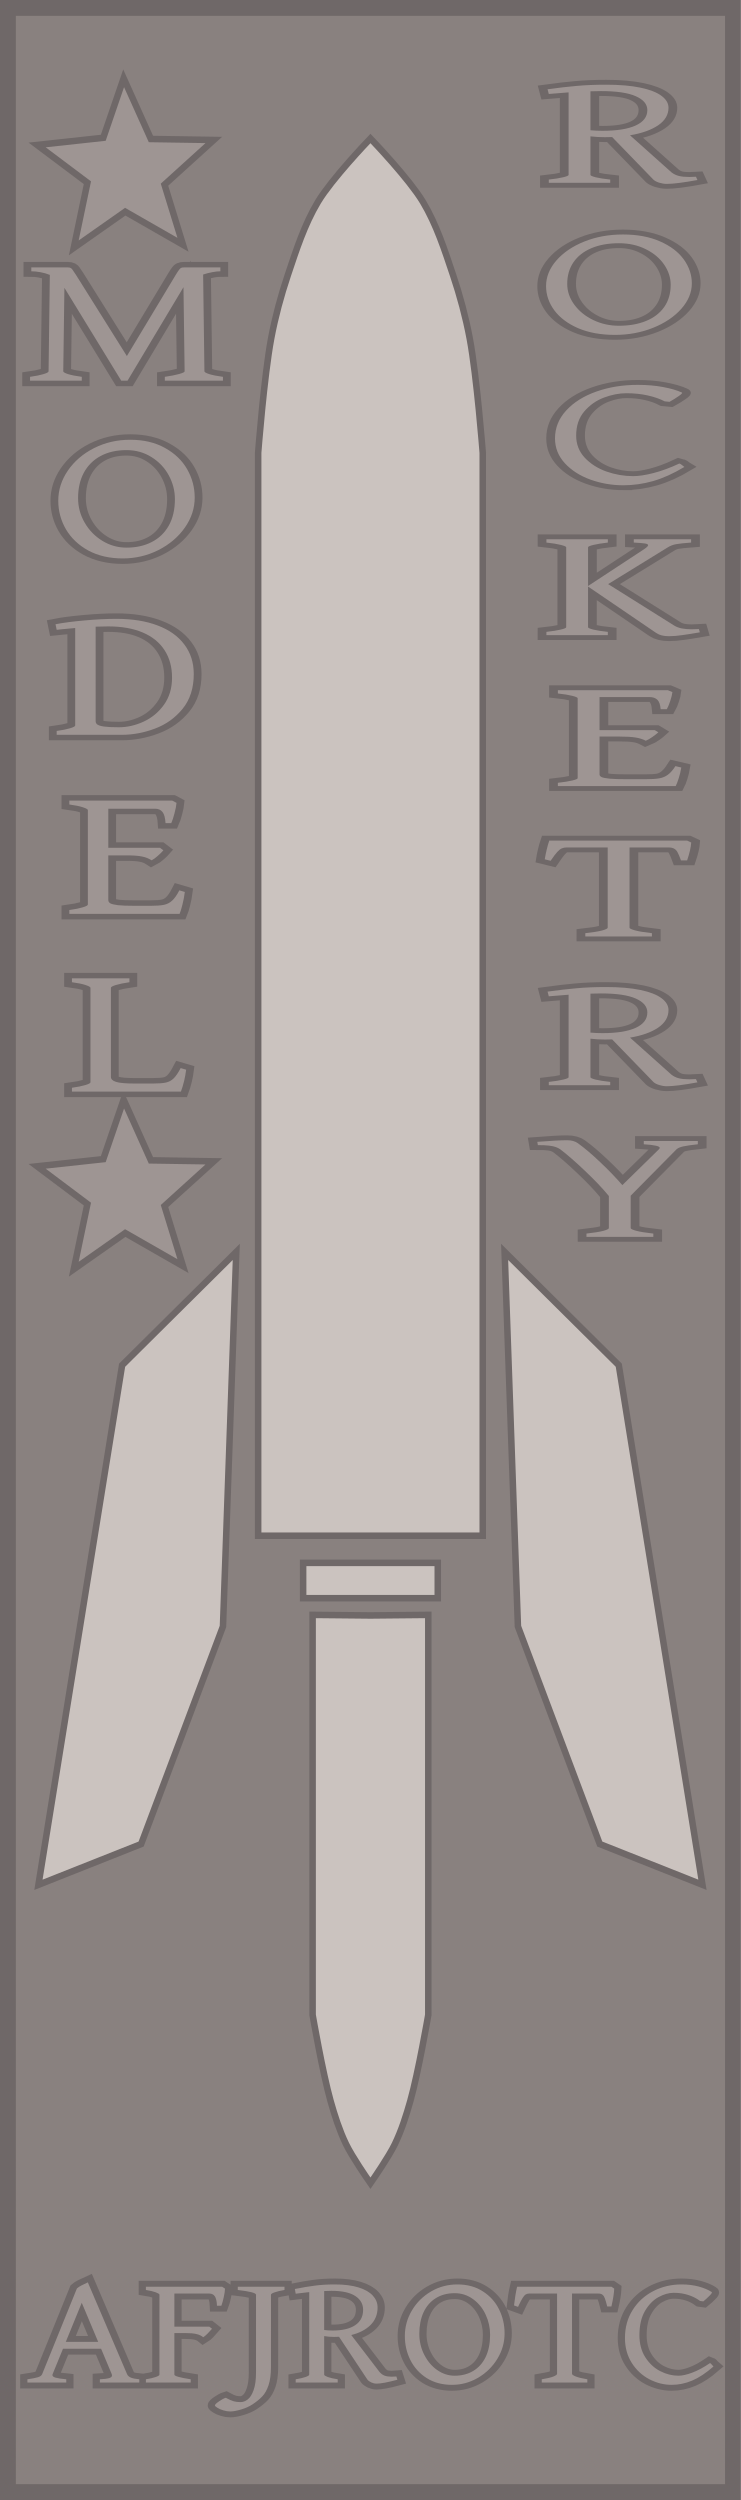
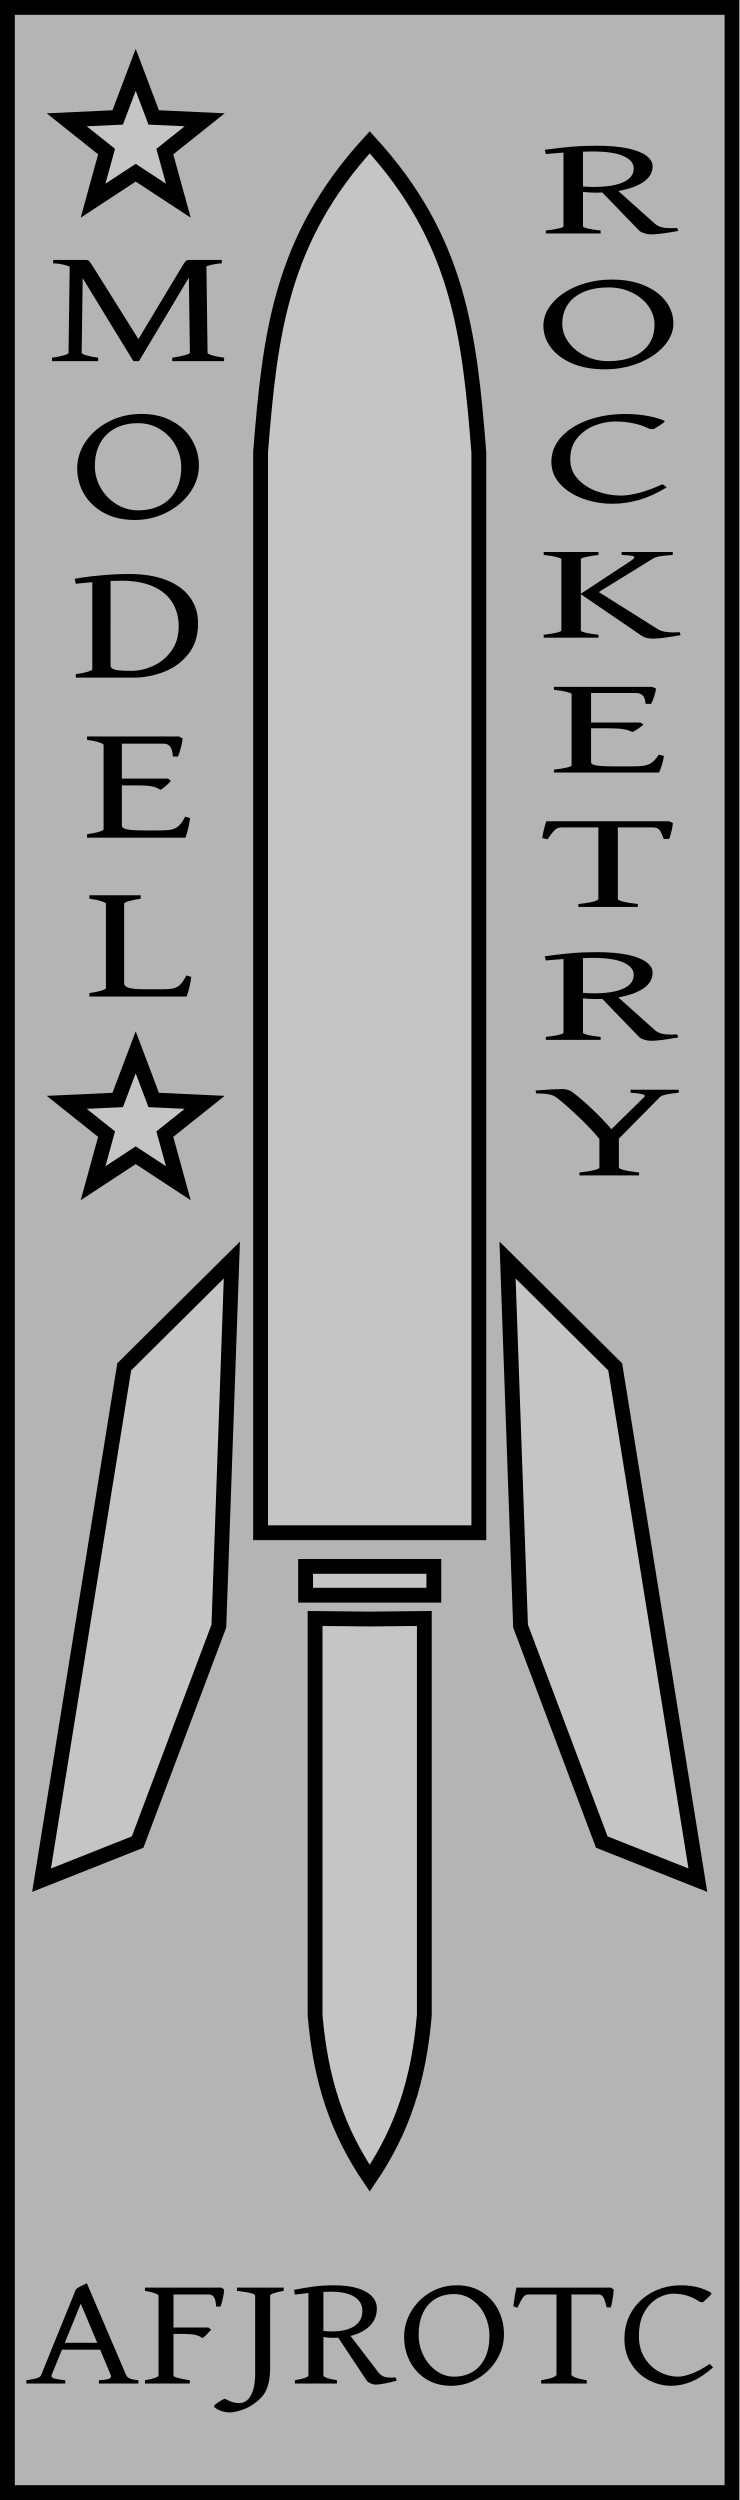
- <svg xmlns="http://www.w3.org/2000/svg" version="1.1" id="svg1" width="150.117" height="506.541" viewBox="0 0 150.117 506.541">
+ <svg xmlns="http://www.w3.org/2000/svg" version="1.1" id="svg1" width="149.692" height="506.116" viewBox="0 0 149.692 506.116">
  <defs id="defs1">
    </defs>
-   <g id="g1" transform="translate(-10.94155,-10.22966)">
-     <rect style="display:inline;fill:#89817f;fill-opacity:1;fill-rule:nonzero;stroke:#6f6868;stroke-width:6.425;stroke-linecap:butt;stroke-linejoin:miter;stroke-dasharray:none;stroke-opacity:1;paint-order:stroke fill markers" id="rect1" width="143.692" height="500.116" x="14.154" y="13.442" ry="0" rx="0" />
-     <path style="display:inline;fill:#cbc3bf;fill-opacity:1;fill-rule:nonzero;stroke:#6f6868;stroke-width:2.646;stroke-linecap:butt;stroke-linejoin:miter;stroke-dasharray:none;stroke-opacity:1;paint-order:stroke markers fill" d="m 36.3,287.16 21.796,-21.634 -2.635,74.118 -16.444,43.716 -19.45,7.718 z m 99.4,0 -21.796,-21.634 2.635,74.118 16.444,43.716 19.45,7.718 z" id="path1" />
-     <path style="fill:#cbc3bf;fill-opacity:1;fill-rule:nonzero;stroke:#6f6868;stroke-width:2.646;stroke-linecap:butt;stroke-linejoin:miter;stroke-dasharray:none;stroke-opacity:1;paint-order:stroke markers fill" d="M 85.862,320.736 H 63.769 V 102.013 c 0,0 1.198,-15.472 2.626,-23.083 0.813,-4.334 1.966,-8.612 3.37,-12.792 1.683,-5.012 3.319,-10.133 6.035,-14.669 C 78.511,46.942 85.862,39.249 85.862,39.249 c 0,0 7.351,7.693 10.062,12.219 2.717,4.536 4.352,9.657 6.035,14.669 1.404,4.18 2.557,8.458 3.37,12.792 1.428,7.611 2.626,23.083 2.626,23.083 V 320.736 Z" id="path2" transform="translate(0.138)" />
-     <path style="fill:#cbc3bf;fill-opacity:1;fill-rule:nonzero;stroke:#6f6868;stroke-width:2.646;stroke-linecap:butt;stroke-linejoin:miter;stroke-dasharray:none;stroke-opacity:1;paint-order:stroke markers fill" d="M 98.979,327.552 H 73.021 v 5.834 h 25.959 z" id="path3" />
-     <path style="fill:#cbc3bf;fill-opacity:1;fill-rule:nonzero;stroke:#6f6868;stroke-width:2.646;stroke-linecap:butt;stroke-linejoin:miter;stroke-dasharray:none;stroke-opacity:1;paint-order:stroke markers fill" d="m 84.338,338.211 -11.058,-0.115 v 80.327 c 0,0 2.012,11.632 3.61,17.303 0.83,2.948 1.766,5.892 3.094,8.652 1.197,2.488 4.354,7.047 4.354,7.047 0,0 3.157,-4.559 4.354,-7.047 1.328,-2.76 2.264,-5.704 3.094,-8.652 1.597,-5.671 3.61,-17.303 3.61,-17.303 v -80.327 z" id="path4" transform="translate(1.662)" />
-     <path style="fill:#9e9593;fill-opacity:1;fill-rule:nonzero;stroke:#6f6868;stroke-width:2.646;stroke-linecap:butt;stroke-linejoin:miter;stroke-dasharray:none;stroke-opacity:1;paint-order:stroke markers fill" id="path5" d="M 25.668,38.846 15.133,32.636 5.652,39.123 8.303,27.184 -0.796,20.172 11.377,19.004 15.234,8.183 20.107,19.4 31.59,19.724 22.428,27.825 Z" transform="rotate(-0.7150179,1604.733,-1652.095)" />
-     <path style="fill:#9e9593;fill-opacity:1;fill-rule:nonzero;stroke:#6f6868;stroke-width:2.646;stroke-linecap:butt;stroke-linejoin:miter;stroke-dasharray:none;stroke-opacity:1;paint-order:stroke markers fill" id="path5-2" d="M 25.668,38.846 15.133,32.636 5.652,39.123 8.303,27.184 -0.796,20.172 11.377,19.004 15.234,8.183 20.107,19.4 31.59,19.724 22.428,27.825 Z" transform="rotate(-0.7150179,18187.336,-1548.614)" />
-     <path style="font-size:44.471px;line-height:0;font-family:'David Libre';-inkscape-font-specification:'David Libre';text-align:center;letter-spacing:0px;word-spacing:0px;writing-mode:tb-rl;direction:rtl;text-orientation:upright;text-anchor:middle;fill:#9e9593;stroke:#6f6868;stroke-width:2.646;paint-order:stroke markers fill" d="m 43.924,101.89 q 0,0.282 0.825,0.673 0.847,0.369 2.323,0.651 v 0.934 h -9.88 v -0.934 q 1.477,-0.304 2.41,-0.673 0.955,-0.369 0.955,-0.651 L 40.363,81.565 30.852,104.148 h -1.064 l -9.663,-22.431 -0.195,20.173 q 0,0.282 0.825,0.673 0.847,0.369 2.323,0.651 v 0.934 h -8.794 v -0.934 q 1.433,-0.282 2.28,-0.651 0.869,-0.369 0.869,-0.673 L 17.649,78.59 q -0.76,-0.434 -1.607,-0.651 -0.825,-0.217 -1.542,-0.217 v -0.934 h 6.21 q 0.304,0 0.478,0.13 0.174,0.13 0.326,0.456 0.174,0.326 0.586,1.238 l 8.642,19.586 8.295,-19.586 q 0.391,-0.912 0.586,-1.259 0.195,-0.369 0.347,-0.456 0.152,-0.109 0.456,-0.109 h 6.21 v 0.934 q -0.608,0 -1.39,0.217 -0.76,0.195 -1.542,0.565 z m -13.876,45.188 q -3.366,0 -5.863,-1.911 -2.475,-1.933 -3.8,-5.125 -1.303,-3.192 -1.303,-6.905 0,-3.887 1.629,-7.274 1.65,-3.409 4.451,-5.429 2.801,-2.019 6.145,-2.019 3.431,0 5.906,1.976 2.497,1.954 3.778,5.146 1.281,3.192 1.281,6.84 0,3.865 -1.672,7.253 -1.672,3.387 -4.495,5.429 -2.823,2.019 -6.058,2.019 z m 0.63,-26.166 q -2.541,0 -4.408,1.433 -1.846,1.411 -2.845,4.039 -0.977,2.606 -0.977,6.123 0,3.192 1.129,5.95 1.129,2.758 3.018,4.386 1.889,1.629 4.082,1.629 2.432,0 4.278,-1.346 1.867,-1.346 2.91,-3.974 1.042,-2.649 1.042,-6.384 0,-3.018 -1.042,-5.754 -1.042,-2.736 -2.931,-4.408 -1.889,-1.694 -4.256,-1.694 z m -11.867,68.77 v -0.934 q 1.433,-0.282 2.28,-0.651 0.869,-0.369 0.869,-0.673 v -23.538 q 0.326,-0.043 -2.15,0.282 -0.347,0.065 -0.999,0.152 l -0.195,-1.346 q 1.954,-0.543 4.886,-0.912 2.953,-0.391 5.472,-0.391 4.017,0 6.97,1.585 2.975,1.585 4.56,4.603 1.607,2.997 1.607,7.144 0,5.081 -1.889,8.382 -1.889,3.301 -4.712,4.799 -2.801,1.498 -5.646,1.498 z m 6.623,-3.344 q 0,0.478 0.217,0.782 0.326,0.391 1.194,0.565 0.869,0.174 2.541,0.174 2.128,0 4.213,-1.368 2.085,-1.368 3.453,-4.082 1.368,-2.714 1.368,-6.558 0,-3.843 -1.281,-6.623 -1.259,-2.779 -3.691,-4.256 -2.432,-1.477 -5.885,-1.477 -1.086,0 -2.128,0.065 z m -4.473,46.599 v -0.934 q 1.433,-0.282 2.28,-0.651 0.869,-0.369 0.869,-0.673 v -22.822 q 0,-0.282 -0.847,-0.673 -0.825,-0.391 -2.302,-0.673 v -0.934 h 17.502 l 0.717,0.543 q -0.065,1.064 -0.347,2.541 -0.261,1.455 -0.543,2.345 h -0.977 q -0.087,-1.933 -0.521,-2.693 -0.434,-0.782 -1.259,-0.782 h -7.947 v 9.446 h 8.794 l 0.565,0.608 q -0.391,0.651 -0.977,1.368 -0.565,0.717 -1.021,1.042 -0.695,-0.651 -1.607,-0.912 -0.912,-0.282 -2.693,-0.282 h -3.062 v 10.792 q 0,0.478 0.326,0.782 0.347,0.282 1.303,0.456 0.955,0.152 2.801,0.152 h 2.801 q 1.455,0 2.237,-0.239 0.803,-0.239 1.39,-1.021 0.608,-0.782 1.216,-2.475 l 0.934,0.391 q -0.152,1.672 -0.413,3.083 -0.239,1.39 -0.478,2.215 z m 0.445,42.929 v -0.934 q 1.433,-0.282 2.28,-0.651 0.869,-0.369 0.869,-0.673 v -22.822 q 0,-0.282 -0.847,-0.673 -0.825,-0.391 -2.302,-0.673 v -0.934 h 9.771 v 0.934 q -1.455,0.304 -2.302,0.673 -0.847,0.369 -0.847,0.673 v 21.519 q 0,0.825 0.89,1.216 0.89,0.391 3.149,0.391 h 3.105 q 1.455,0 2.215,-0.239 0.76,-0.239 1.303,-0.999 0.565,-0.782 1.194,-2.497 l 0.934,0.391 q -0.239,2.758 -0.89,5.298 z" id="text5" transform="scale(1.192103,0.8388536)" aria-label="MODEL" />
-     <path style="font-size:42.283px;line-height:0;font-family:'David Libre';-inkscape-font-specification:'David Libre';text-align:center;letter-spacing:0px;word-spacing:0px;writing-mode:tb-rl;direction:rtl;text-orientation:upright;text-anchor:middle;fill:#9e9593;stroke:#6f6868;stroke-width:2.646;paint-order:stroke markers fill" d="m 91.18,62.436 q 1.363,-0.268 2.168,-0.619 0.826,-0.351 0.826,-0.64 V 38.776 q -1.239,0.165 -1.879,0.268 l -1.115,0.165 -0.186,-1.28 q 2.436,-0.599 4.398,-0.908 1.982,-0.33 4.439,-0.33 3.097,0 5.223,0.805 2.127,0.805 3.179,2.23 1.053,1.404 1.053,3.221 0,2.849 -1.569,4.769 -1.569,1.899 -4.253,2.705 l 6.256,10.034 q 0.495,0.702 1.115,0.991 0.64,0.289 1.59,0.289 0.454,0 1.012,-0.062 l 0.227,0.888 q -3.2,1.053 -4.625,1.053 -0.578,0 -1.156,-0.33 -0.578,-0.33 -0.867,-0.805 l -6.256,-11.582 q -0.351,0.041 -1.094,0.041 -1.136,0 -2.188,-0.227 v 10.467 q 0,0.268 0.785,0.64 0.805,0.351 2.209,0.619 v 0.888 h -9.291 z m 6.297,-13.379 q 0.867,0.145 1.837,0.145 3.262,0 5.017,-1.445 1.755,-1.445 1.755,-4.17 0,-2.374 -1.734,-3.758 -1.734,-1.404 -5.285,-1.404 -0.785,0 -1.59,0.062 z m 3.716,55.537 q -3.2,0 -5.574,-1.817 -2.354,-1.837 -3.613,-4.872 -1.239,-3.035 -1.239,-6.565 0,-3.696 1.548,-6.916 1.569,-3.241 4.232,-5.161 2.663,-1.92 5.843,-1.92 3.262,0 5.616,1.879 2.374,1.858 3.592,4.893 1.218,3.035 1.218,6.503 0,3.675 -1.59,6.896 -1.59,3.221 -4.274,5.161 -2.684,1.92 -5.76,1.92 z m 0.599,-24.878 q -2.416,0 -4.191,1.363 -1.755,1.342 -2.705,3.84 -0.929,2.478 -0.929,5.822 0,3.035 1.074,5.657 1.074,2.622 2.87,4.17 1.796,1.548 3.881,1.548 2.312,0 4.067,-1.28 1.776,-1.28 2.767,-3.778 0.991,-2.519 0.991,-6.07 0,-2.87 -0.991,-5.471 -0.991,-2.601 -2.787,-4.191 -1.796,-1.61 -4.047,-1.61 z m 0.671,65.695 q -2.601,0 -4.996,-1.548 -2.374,-1.548 -3.861,-4.439 -1.487,-2.911 -1.487,-6.731 0,-4.274 1.693,-7.577 1.693,-3.324 4.563,-5.141 2.87,-1.817 6.256,-1.817 2.085,0 3.799,0.578 1.714,0.557 2.87,1.486 0.206,0.165 -0.475,0.991 -0.661,0.826 -1.383,1.548 l -0.723,-0.124 q -1.115,-1.032 -2.581,-1.61 -1.466,-0.599 -3.241,-0.599 -1.61,0 -3.365,1.177 -1.755,1.177 -2.994,3.778 -1.218,2.581 -1.218,6.545 0,3.469 1.28,5.967 1.301,2.498 3.283,3.778 2.003,1.259 4.067,1.259 1.239,0 3.035,-0.826 1.817,-0.826 3.943,-2.601 0.186,0.083 0.434,0.475 0.268,0.392 0.33,0.454 -2.519,2.705 -4.749,3.84 -2.23,1.136 -4.48,1.136 z m -11.644,39.785 q 1.363,-0.268 2.168,-0.619 0.826,-0.351 0.826,-0.64 v -21.699 q 0,-0.268 -0.805,-0.64 -0.785,-0.372 -2.188,-0.64 v -0.888 h 9.291 v 0.888 q -1.383,0.289 -2.188,0.64 -0.805,0.351 -0.805,0.64 v 10.509 l 8.444,-9.951 q 0.64,-0.764 0.64,-1.115 0,-0.351 -0.495,-0.475 -0.475,-0.145 -1.672,-0.248 v -0.888 h 8.671 v 0.888 q -1.548,0.206 -2.25,0.434 -0.681,0.206 -1.259,0.846 l -9.043,9.993 9.972,11.231 q 0.516,0.578 1.177,0.805 0.661,0.227 1.486,0.227 0.537,0 1.094,-0.062 l 0.145,0.888 q -1.569,0.495 -2.684,0.764 -1.094,0.289 -1.982,0.289 -0.619,0 -1.074,-0.206 -0.454,-0.186 -0.867,-0.681 L 97.115,172.891 v 11.046 q 0,0.268 0.785,0.64 0.805,0.351 2.209,0.619 v 0.888 h -9.291 z m 1.734,41.849 v -0.888 q 1.363,-0.268 2.168,-0.619 0.826,-0.351 0.826,-0.64 v -21.699 q 0,-0.268 -0.805,-0.64 -0.785,-0.372 -2.188,-0.64 v -0.888 h 16.641 l 0.681,0.516 q -0.062,1.012 -0.33,2.416 -0.248,1.383 -0.516,2.23 h -0.929 q -0.083,-1.837 -0.495,-2.56 -0.413,-0.743 -1.197,-0.743 h -7.556 v 8.981 h 8.362 l 0.537,0.578 q -0.372,0.619 -0.929,1.301 -0.537,0.681 -0.97,0.991 -0.661,-0.619 -1.528,-0.867 -0.867,-0.268 -2.56,-0.268 h -2.911 v 10.261 q 0,0.454 0.31,0.743 0.33,0.268 1.239,0.434 0.908,0.145 2.663,0.145 h 2.663 q 1.383,0 2.127,-0.227 0.764,-0.227 1.321,-0.97 0.578,-0.743 1.156,-2.354 l 0.888,0.372 q -0.145,1.59 -0.392,2.932 -0.227,1.321 -0.454,2.106 z m 4.15,39.929 q 1.755,-0.351 2.56,-0.743 0.826,-0.413 0.826,-0.743 v -21.781 h -6.173 q -0.454,0 -0.764,0.248 -0.31,0.227 -0.702,0.991 -0.372,0.743 -0.991,2.374 L 90.57,246.927 q 0.103,-1.218 0.289,-2.601 0.186,-1.404 0.392,-2.478 h 20.852 l 0.619,0.516 q -0.062,1.899 -0.619,4.852 h -0.929 q -0.31,-1.528 -0.516,-2.188 -0.186,-0.661 -0.516,-0.991 -0.31,-0.33 -0.888,-0.33 h -5.863 v 21.781 q 0,0.31 0.826,0.723 0.826,0.413 2.56,0.764 v 0.888 H 96.702 Z m -5.523,40.363 q 1.363,-0.268 2.168,-0.619 0.826,-0.351 0.826,-0.64 v -22.401 q -1.239,0.165 -1.879,0.268 l -1.115,0.165 -0.186,-1.28 q 2.436,-0.599 4.398,-0.908 1.982,-0.33 4.439,-0.33 3.097,0 5.223,0.805 2.127,0.805 3.179,2.23 1.053,1.404 1.053,3.221 0,2.849 -1.569,4.769 -1.569,1.899 -4.253,2.705 l 6.256,10.034 q 0.495,0.702 1.115,0.991 0.64,0.289 1.59,0.289 0.454,0 1.012,-0.062 l 0.227,0.888 q -3.2,1.053 -4.625,1.053 -0.578,0 -1.156,-0.33 -0.578,-0.33 -0.867,-0.805 l -6.256,-11.582 q -0.351,0.041 -1.094,0.041 -1.136,0 -2.188,-0.227 v 10.467 q 0,0.268 0.785,0.64 0.805,0.351 2.209,0.619 v 0.888 h -9.291 z m 6.297,-13.379 q 0.867,0.145 1.837,0.145 3.262,0 5.017,-1.445 1.755,-1.445 1.755,-4.17 0,-2.374 -1.734,-3.758 -1.734,-1.404 -5.285,-1.404 -0.785,0 -1.59,0.062 z m -0.599,54.546 q 1.734,-0.351 2.56,-0.743 0.826,-0.413 0.826,-0.743 v -8.713 q -1.425,-3.118 -3.592,-6.792 -2.147,-3.675 -3.758,-5.884 -0.31,-0.372 -0.661,-0.599 -0.351,-0.248 -1.012,-0.392 -0.64,-0.145 -1.714,-0.145 l -0.083,-0.888 q 3.076,-0.434 4.521,-0.434 0.97,0 1.61,0.805 1.507,1.941 3.365,5.12 1.879,3.179 3.365,6.256 l 5.533,-9.724 q 0.124,-0.227 0.124,-0.392 0,-0.351 -0.578,-0.578 -0.557,-0.248 -1.837,-0.392 v -0.888 h 8.176 v 0.888 q -1.486,0.289 -2.209,0.578 -0.723,0.289 -1.012,0.785 l -6.937,12.594 v 8.795 q 0,0.31 0.826,0.723 0.846,0.413 2.601,0.764 v 0.888 H 96.878 Z" id="text5-0" transform="scale(1.339511,0.7465413)" aria-label="ROCKETRY" />
-     <path style="font-size:34.974px;line-height:0;font-family:'David Libre';-inkscape-font-specification:'David Libre';text-align:center;letter-spacing:0px;word-spacing:0px;direction:rtl;text-orientation:upright;text-anchor:middle;fill:#9e9593;stroke:#6f6868;stroke-width:2.646;paint-order:stroke markers fill" d="m 19.498,544.303 q -0.034,0.137 -0.034,0.205 0,0.393 0.598,0.598 0.598,0.205 1.93,0.359 v 0.734 h -7.104 v -0.734 q 1.332,-0.239 1.93,-0.461 0.615,-0.222 0.768,-0.7 l 6.353,-19.229 q 0.342,-0.376 0.837,-0.683 0.512,-0.324 1.161,-0.683 l 7.172,20.595 q 0.171,0.495 0.666,0.768 0.512,0.273 1.571,0.393 v 0.734 h -7.206 v -0.734 q 1.161,-0.068 1.691,-0.256 0.529,-0.205 0.529,-0.615 0,-0.137 -0.051,-0.29 l -1.947,-5.704 h -6.967 z m 8.334,-7.241 -3.006,-8.778 -2.92,8.778 z m 8.726,8.402 q 1.127,-0.222 1.793,-0.512 0.683,-0.29 0.683,-0.529 v -17.948 q 0,-0.222 -0.666,-0.529 -0.649,-0.307 -1.81,-0.529 v -0.734 h 13.935 l 0.529,0.427 q -0.017,0.82 -0.239,1.981 -0.205,1.144 -0.427,1.861 h -0.803 q -0.051,-1.52 -0.393,-2.118 -0.324,-0.615 -1.008,-0.615 h -6.387 v 7.428 h 6.387 l 0.495,0.478 q -0.376,0.546 -0.837,1.11 -0.444,0.546 -0.768,0.786 -0.512,-0.512 -1.247,-0.717 -0.734,-0.222 -2.118,-0.222 h -1.913 v 9.341 q 0,0.478 2.988,1.042 v 0.734 h -8.197 z m 22.866,-2.766 q 0,2.527 -0.444,4.116 -0.444,1.605 -1.144,2.493 -0.7,0.905 -1.81,1.81 -0.854,0.683 -2.066,1.127 -1.212,0.444 -1.964,0.444 -0.649,0 -1.298,-0.256 -0.649,-0.239 -1.076,-0.581 -0.444,-0.324 -0.444,-0.529 0,-0.273 0.751,-0.905 0.734,-0.615 1.23,-0.803 0.905,0.598 1.452,0.786 0.546,0.188 1.247,0.188 0.683,0 1.315,-0.598 0.649,-0.598 1.076,-2.083 0.444,-1.486 0.444,-3.979 v -17.453 q 0,-0.581 -3.33,-1.059 v -0.734 h 8.539 v 0.734 q -1.144,0.239 -1.81,0.529 -0.666,0.29 -0.666,0.529 z m 4.525,2.766 q 1.127,-0.222 1.793,-0.512 0.683,-0.29 0.683,-0.529 v -18.529 q -1.025,0.137 -1.554,0.222 l -0.922,0.137 -0.154,-1.059 q 2.015,-0.495 3.637,-0.751 1.639,-0.273 3.672,-0.273 2.562,0 4.32,0.666 1.759,0.666 2.63,1.844 0.871,1.161 0.871,2.664 0,2.357 -1.298,3.945 -1.298,1.571 -3.518,2.237 l 5.174,8.299 q 0.41,0.581 0.922,0.82 0.529,0.239 1.315,0.239 0.376,0 0.837,-0.051 l 0.188,0.734 q -2.647,0.871 -3.825,0.871 -0.478,0 -0.956,-0.273 -0.478,-0.273 -0.717,-0.666 l -5.174,-9.58 q -0.29,0.034 -0.905,0.034 -0.939,0 -1.81,-0.188 v 8.658 q 0,0.222 0.649,0.529 0.666,0.29 1.827,0.512 v 0.734 h -7.685 z m 5.208,-11.066 q 0.717,0.12 1.52,0.12 2.698,0 4.15,-1.195 1.452,-1.195 1.452,-3.45 0,-1.964 -1.434,-3.108 -1.434,-1.161 -4.372,-1.161 -0.649,0 -1.315,0.051 z m 23.378,12.313 q -2.647,0 -4.611,-1.503 -1.947,-1.52 -2.988,-4.03 -1.025,-2.51 -1.025,-5.43 0,-3.057 1.281,-5.721 1.298,-2.681 3.501,-4.269 2.203,-1.588 4.833,-1.588 2.698,0 4.645,1.554 1.964,1.537 2.971,4.047 1.008,2.51 1.008,5.379 0,3.04 -1.315,5.704 -1.315,2.664 -3.535,4.269 -2.22,1.588 -4.764,1.588 z m 0.495,-20.578 q -1.998,0 -3.467,1.127 -1.452,1.11 -2.237,3.176 -0.768,2.049 -0.768,4.816 0,2.51 0.888,4.679 0.888,2.169 2.374,3.45 1.486,1.281 3.21,1.281 1.913,0 3.364,-1.059 1.469,-1.059 2.288,-3.125 0.82,-2.083 0.82,-5.021 0,-2.374 -0.82,-4.525 -0.82,-2.152 -2.305,-3.467 -1.486,-1.332 -3.347,-1.332 z M 108.948,545.464 q 1.452,-0.29 2.118,-0.615 0.683,-0.342 0.683,-0.615 v -18.016 h -5.106 q -0.376,0 -0.632,0.205 -0.256,0.188 -0.581,0.82 -0.307,0.615 -0.82,1.964 l -0.734,-0.324 q 0.085,-1.008 0.239,-2.152 0.154,-1.161 0.324,-2.049 h 17.248 l 0.512,0.427 q -0.051,1.571 -0.512,4.013 h -0.768 q -0.256,-1.264 -0.427,-1.81 -0.154,-0.546 -0.427,-0.82 -0.256,-0.273 -0.734,-0.273 h -4.85 v 18.016 q 0,0.256 0.683,0.598 0.683,0.342 2.118,0.632 v 0.734 h -8.334 z m 23.771,1.247 q -2.152,0 -4.133,-1.281 -1.964,-1.281 -3.193,-3.672 -1.23,-2.408 -1.23,-5.567 0,-3.535 1.4,-6.267 1.4,-2.749 3.774,-4.252 2.374,-1.503 5.174,-1.503 1.725,0 3.142,0.478 1.417,0.461 2.374,1.23 0.171,0.137 -0.393,0.82 -0.546,0.683 -1.144,1.281 l -0.598,-0.102 q -0.922,-0.854 -2.135,-1.332 -1.212,-0.495 -2.681,-0.495 -1.332,0 -2.784,0.973 -1.452,0.973 -2.476,3.125 -1.008,2.135 -1.008,5.413 0,2.869 1.059,4.935 1.076,2.066 2.715,3.125 1.656,1.042 3.364,1.042 1.025,0 2.51,-0.683 1.503,-0.683 3.262,-2.152 0.154,0.068 0.359,0.393 0.222,0.324 0.273,0.376 -2.083,2.237 -3.928,3.176 -1.844,0.939 -3.706,0.939 z" id="text5-0-8" transform="scale(1.107963,0.9025574)" aria-label="AFJROTC" />
+   <g id="g1" transform="translate(-11.15415,-10.44226)">
+     <rect style="display:inline;fill:#b4b4b4;fill-opacity:1;fill-rule:nonzero;stroke:#000000;stroke-width:6;stroke-linecap:butt;stroke-linejoin:miter;stroke-dasharray:none;stroke-opacity:1;paint-order:stroke fill markers" id="rect1" width="143.692" height="500.116" x="14.154" y="13.442" ry="0" rx="0" />
+     <path style="display:inline;fill:#c5c5c5;fill-opacity:1;fill-rule:nonzero;stroke:#000000;stroke-width:3;stroke-linecap:butt;stroke-linejoin:miter;stroke-dasharray:none;stroke-opacity:1;paint-order:normal" d="m 36.3,287.16 21.796,-21.634 -2.635,74.118 -16.444,43.716 -19.45,7.718 z m 99.4,0 -21.796,-21.634 2.635,74.118 16.444,43.716 19.45,7.718 z" id="path1" />
+     <path style="fill:#c5c5c5;fill-opacity:1;fill-rule:nonzero;stroke:#000000;stroke-width:3;stroke-linecap:butt;stroke-linejoin:miter;stroke-dasharray:none;stroke-opacity:1;paint-order:normal" d="M 85.862,320.736 H 63.769 V 102.013 C 65.682,77.902 67.861,58.897 85.862,39.249 c 18.001,19.647 20.18,38.652 22.093,62.764 V 320.736 Z" id="path2" transform="translate(0.138)" />
+     <path style="fill:#c5c5c5;fill-opacity:1;fill-rule:nonzero;stroke:#000000;stroke-width:3;stroke-linecap:butt;stroke-linejoin:miter;stroke-dasharray:none;stroke-opacity:1;paint-order:normal" d="M 98.979,327.552 H 73.021 v 5.834 h 25.959 z" id="path3" />
+     <path style="fill:#c5c5c5;fill-opacity:1;fill-rule:nonzero;stroke:#000000;stroke-width:3;stroke-linecap:butt;stroke-linejoin:miter;stroke-dasharray:none;stroke-opacity:1;paint-order:normal" d="m 84.338,338.211 -11.058,-0.115 v 80.327 c 1.128,13.282 4.547,23.417 11.058,33.002 6.511,-9.585 9.93,-19.72 11.058,-33.002 v -80.327 z" id="path4" transform="translate(1.662)" />
+     <path style="font-size:44.471px;line-height:0;font-family:'David Libre';-inkscape-font-specification:'David Libre';text-align:center;letter-spacing:0px;word-spacing:0px;writing-mode:tb-rl;direction:rtl;text-orientation:upright;text-anchor:middle;fill:#000000;fill-opacity:1;stroke:none;stroke-width:3;stroke-dasharray:none;stroke-opacity:1;paint-order:stroke fill markers" d="m 53.174,81.864 q 0,0.211 0.877,0.504 0.9,0.277 2.468,0.488 v 0.699 H 46.023 v -0.699 q 1.569,-0.228 2.56,-0.504 1.015,-0.277 1.015,-0.488 L 49.391,66.64 39.288,83.556 H 38.157 L 27.892,66.754 27.685,81.864 q 0,0.211 0.877,0.504 0.9,0.277 2.468,0.488 v 0.699 h -9.342 v -0.699 q 1.522,-0.211 2.422,-0.488 0.923,-0.277 0.923,-0.504 L 25.263,64.412 Q 24.455,64.086 23.556,63.924 22.679,63.761 21.918,63.761 V 63.062 h 6.597 q 0.323,0 0.507,0.098 0.185,0.098 0.346,0.342 0.185,0.244 0.623,0.927 l 9.181,14.671 8.812,-14.671 q 0.415,-0.683 0.623,-0.943 0.208,-0.277 0.369,-0.342 0.161,-0.081 0.484,-0.081 h 6.597 v 0.699 q -0.646,0 -1.476,0.163 -0.807,0.146 -1.638,0.423 z M 38.434,115.712 q -3.575,0 -6.228,-1.431 -2.63,-1.448 -4.037,-3.839 -1.384,-2.391 -1.384,-5.172 0,-2.911 1.73,-5.449 1.753,-2.554 4.729,-4.066 2.976,-1.513 6.528,-1.513 3.645,0 6.274,1.48 2.653,1.464 4.014,3.855 1.361,2.391 1.361,5.124 0,2.895 -1.776,5.433 -1.776,2.537 -4.775,4.066 -2.999,1.513 -6.436,1.513 z M 39.103,96.112 q -2.699,0 -4.683,1.074 -1.961,1.057 -3.022,3.025 -1.038,1.952 -1.038,4.587 0,2.391 1.2,4.457 1.2,2.066 3.206,3.286 2.007,1.22 4.337,1.22 2.584,0 4.544,-1.008 1.984,-1.008 3.091,-2.977 1.107,-1.984 1.107,-4.782 0,-2.261 -1.107,-4.31 -1.107,-2.049 -3.114,-3.302 -2.007,-1.269 -4.521,-1.269 z M 26.497,147.624 v -0.699 q 1.522,-0.211 2.422,-0.488 0.923,-0.277 0.923,-0.504 v -17.631 q 0.346,-0.033 -2.284,0.211 -0.369,0.049 -1.061,0.114 l -0.208,-1.008 q 2.076,-0.407 5.19,-0.683 3.137,-0.293 5.813,-0.293 4.267,0 7.405,1.187 3.16,1.187 4.844,3.448 1.707,2.245 1.707,5.351 0,3.806 -2.007,6.278 -2.007,2.472 -5.006,3.595 -2.976,1.122 -5.998,1.122 z m 7.036,-2.505 q 0,0.358 0.231,0.586 0.346,0.293 1.269,0.423 0.923,0.13 2.699,0.13 2.261,0 4.475,-1.025 2.214,-1.025 3.668,-3.058 1.453,-2.033 1.453,-4.912 0,-2.879 -1.361,-4.961 -1.338,-2.082 -3.921,-3.188 -2.584,-1.106 -6.251,-1.106 -1.153,0 -2.261,0.049 z m -4.752,34.905 v -0.699 q 1.522,-0.211 2.422,-0.488 0.923,-0.277 0.923,-0.504 v -17.095 q 0,-0.211 -0.9,-0.504 -0.877,-0.293 -2.445,-0.504 v -0.699 h 18.592 l 0.761,0.407 q -0.069,0.797 -0.369,1.903 -0.277,1.09 -0.577,1.757 h -1.038 q -0.092,-1.448 -0.554,-2.017 -0.461,-0.586 -1.338,-0.586 H 35.816 v 7.075 h 9.342 l 0.6,0.455 q -0.415,0.488 -1.038,1.025 -0.6,0.537 -1.084,0.781 -0.738,-0.488 -1.707,-0.683 -0.969,-0.211 -2.86,-0.211 H 35.816 v 8.084 q 0,0.358 0.346,0.586 0.369,0.211 1.384,0.342 1.015,0.114 2.976,0.114 h 2.976 q 1.546,0 2.376,-0.179 0.853,-0.179 1.476,-0.764 0.646,-0.586 1.292,-1.854 l 0.992,0.293 q -0.161,1.252 -0.438,2.31 -0.254,1.041 -0.507,1.659 z m 0.473,32.156 v -0.699 q 1.522,-0.211 2.422,-0.488 0.923,-0.277 0.923,-0.504 v -17.095 q 0,-0.211 -0.9,-0.504 -0.877,-0.293 -2.445,-0.504 v -0.699 h 10.38 v 0.699 q -1.546,0.228 -2.445,0.504 -0.9,0.277 -0.9,0.504 v 16.119 q 0,0.618 0.946,0.911 0.946,0.293 3.345,0.293 h 3.299 q 1.546,0 2.353,-0.179 0.807,-0.179 1.384,-0.748 0.6,-0.586 1.269,-1.87 l 0.992,0.293 q -0.254,2.066 -0.946,3.969 z" id="text5" aria-label="MODEL" />
+     <path style="font-size:42.283px;line-height:0;font-family:'David Libre';-inkscape-font-specification:'David Libre';text-align:center;letter-spacing:0px;word-spacing:0px;writing-mode:tb-rl;direction:rtl;text-orientation:upright;text-anchor:middle;fill:#000000;fill-opacity:1;stroke:none;stroke-width:3;stroke-dasharray:none;stroke-opacity:1;paint-order:stroke fill markers" d="m 121.655,57.109 q 1.627,-0.179 2.588,-0.413 0.986,-0.234 0.986,-0.427 V 41.336 q -1.479,0.11 -2.243,0.179 l -1.331,0.11 -0.222,-0.853 q 2.908,-0.399 5.249,-0.606 2.366,-0.22 5.299,-0.22 3.697,0 6.235,0.537 2.538,0.537 3.795,1.486 1.257,0.936 1.257,2.147 0,1.899 -1.873,3.179 -1.873,1.266 -5.077,1.803 l 7.467,6.689 q 0.591,0.468 1.331,0.661 0.764,0.193 1.898,0.193 0.542,0 1.208,-0.041 l 0.271,0.592 q -3.82,0.702 -5.52,0.702 -0.69,0 -1.38,-0.22 -0.69,-0.22 -1.035,-0.537 l -7.467,-7.721 q -0.419,0.028 -1.306,0.028 -1.355,0 -2.612,-0.151 v 6.978 q 0,0.179 0.936,0.427 0.961,0.234 2.637,0.413 v 0.592 h -11.09 z m 7.517,-8.918 q 1.035,0.096 2.193,0.096 3.894,0 5.989,-0.963 2.095,-0.963 2.095,-2.78 0,-1.583 -2.07,-2.505 -2.07,-0.936 -6.309,-0.936 -0.936,0 -1.898,0.041 z m 4.436,37.022 q -3.82,0 -6.654,-1.211 -2.809,-1.225 -4.313,-3.248 -1.479,-2.023 -1.479,-4.377 0,-2.464 1.848,-4.611 1.873,-2.161 5.052,-3.441 3.179,-1.28 6.974,-1.28 3.894,0 6.703,1.252 2.834,1.239 4.288,3.262 1.454,2.023 1.454,4.335 0,2.45 -1.898,4.597 -1.898,2.147 -5.101,3.441 -3.204,1.28 -6.876,1.28 z m 0.715,-16.584 q -2.883,0 -5.003,0.908 -2.095,0.895 -3.228,2.56 -1.109,1.652 -1.109,3.881 0,2.023 1.282,3.771 1.282,1.748 3.426,2.78 2.144,1.032 4.633,1.032 2.76,0 4.855,-0.853 2.119,-0.853 3.302,-2.519 1.183,-1.679 1.183,-4.046 0,-1.913 -1.183,-3.647 -1.183,-1.734 -3.327,-2.794 -2.144,-1.074 -4.83,-1.074 z m 0.801,43.794 q -3.105,0 -5.964,-1.032 -2.834,-1.032 -4.609,-2.959 -1.774,-1.941 -1.774,-4.487 0,-2.849 2.021,-5.051 2.021,-2.216 5.446,-3.427 3.426,-1.211 7.467,-1.211 2.489,0 4.535,0.385 2.045,0.372 3.426,0.991 0.246,0.11 -0.567,0.661 -0.789,0.551 -1.651,1.032 l -0.863,-0.083 q -1.331,-0.688 -3.081,-1.074 -1.75,-0.399 -3.869,-0.399 -1.922,0 -4.017,0.784 -2.095,0.784 -3.573,2.519 -1.454,1.72 -1.454,4.363 0,2.312 1.528,3.977 1.553,1.665 3.918,2.519 2.391,0.84 4.855,0.84 1.479,0 3.623,-0.551 2.169,-0.551 4.707,-1.734 0.222,0.055 0.518,0.317 0.32,0.261 0.394,0.303 -3.007,1.803 -5.668,2.56 -2.662,0.757 -5.348,0.757 z m -13.899,26.521 q 1.627,-0.179 2.588,-0.413 0.986,-0.234 0.986,-0.427 v -14.465 q 0,-0.179 -0.961,-0.427 -0.936,-0.248 -2.612,-0.427 v -0.592 h 11.09 v 0.592 q -1.651,0.193 -2.612,0.427 -0.961,0.234 -0.961,0.427 v 7.005 l 10.08,-6.634 q 0.764,-0.509 0.764,-0.743 0,-0.234 -0.591,-0.317 -0.567,-0.096 -1.996,-0.165 v -0.592 h 10.351 v 0.592 q -1.848,0.138 -2.686,0.289 -0.813,0.138 -1.503,0.564 l -10.794,6.661 11.903,7.487 q 0.616,0.385 1.405,0.537 0.789,0.151 1.774,0.151 0.641,0 1.306,-0.041 l 0.173,0.592 q -1.873,0.33 -3.204,0.509 -1.306,0.193 -2.366,0.193 -0.739,0 -1.282,-0.138 -0.542,-0.124 -1.035,-0.454 l -12.298,-8.395 v 7.363 q 0,0.179 0.936,0.427 0.961,0.234 2.637,0.413 v 0.592 h -11.09 z m 2.07,27.897 v -0.592 q 1.627,-0.179 2.588,-0.413 0.986,-0.234 0.986,-0.427 v -14.465 q 0,-0.179 -0.961,-0.427 -0.936,-0.248 -2.612,-0.427 v -0.592 h 19.863 l 0.813,0.344 q -0.074,0.674 -0.394,1.61 -0.296,0.922 -0.616,1.486 h -1.109 q -0.099,-1.225 -0.591,-1.707 -0.493,-0.495 -1.429,-0.495 h -9.02 v 5.987 h 9.981 l 0.641,0.385 q -0.444,0.413 -1.109,0.867 -0.641,0.454 -1.158,0.661 -0.789,-0.413 -1.824,-0.578 -1.035,-0.179 -3.056,-0.179 h -3.475 v 6.84 q 0,0.303 0.37,0.495 0.394,0.179 1.479,0.289 1.084,0.096 3.179,0.096 h 3.179 q 1.651,0 2.538,-0.151 0.912,-0.151 1.577,-0.647 0.69,-0.495 1.38,-1.569 l 1.06,0.248 q -0.173,1.06 -0.468,1.954 -0.271,0.881 -0.542,1.404 z m 4.954,26.617 q 2.095,-0.234 3.056,-0.495 0.986,-0.275 0.986,-0.495 v -14.52 h -7.369 q -0.542,0 -0.912,0.165 -0.37,0.151 -0.838,0.661 -0.444,0.495 -1.183,1.583 l -1.06,-0.262 q 0.123,-0.812 0.345,-1.734 0.222,-0.936 0.468,-1.652 h 24.891 l 0.739,0.344 q -0.074,1.266 -0.739,3.234 h -1.109 q -0.37,-1.018 -0.616,-1.459 -0.222,-0.44 -0.616,-0.661 -0.37,-0.22 -1.06,-0.22 h -6.999 v 14.52 q 0,0.206 0.986,0.482 0.986,0.275 3.056,0.509 v 0.592 h -12.026 z m -6.592,26.907 q 1.627,-0.179 2.588,-0.413 0.986,-0.234 0.986,-0.427 v -14.933 q -1.479,0.11 -2.243,0.179 l -1.331,0.11 -0.222,-0.853 q 2.908,-0.399 5.249,-0.606 2.366,-0.22 5.299,-0.22 3.697,0 6.235,0.537 2.538,0.537 3.795,1.486 1.257,0.936 1.257,2.147 0,1.899 -1.873,3.179 -1.873,1.266 -5.077,1.803 l 7.467,6.689 q 0.591,0.468 1.331,0.661 0.764,0.193 1.898,0.193 0.542,0 1.208,-0.041 l 0.271,0.592 q -3.82,0.702 -5.52,0.702 -0.69,0 -1.38,-0.22 -0.69,-0.22 -1.035,-0.537 l -7.467,-7.721 q -0.419,0.028 -1.306,0.028 -1.355,0 -2.612,-0.151 v 6.978 q 0,0.179 0.936,0.427 0.961,0.234 2.637,0.413 v 0.592 h -11.09 z m 7.517,-8.918 q 1.035,0.096 2.193,0.096 3.894,0 5.989,-0.963 2.095,-0.963 2.095,-2.78 0,-1.583 -2.07,-2.505 -2.07,-0.936 -6.309,-0.936 -0.936,0 -1.898,0.041 z m -0.715,36.362 q 2.07,-0.234 3.056,-0.495 0.986,-0.275 0.986,-0.495 v -5.808 q -1.7,-2.078 -4.288,-4.528 -2.563,-2.45 -4.485,-3.922 -0.37,-0.248 -0.789,-0.399 -0.419,-0.165 -1.208,-0.262 -0.764,-0.096 -2.045,-0.096 l -0.099,-0.592 q 3.672,-0.289 5.397,-0.289 1.158,0 1.922,0.537 1.799,1.294 4.017,3.413 2.243,2.119 4.017,4.17 l 6.605,-6.482 q 0.148,-0.151 0.148,-0.262 0,-0.234 -0.69,-0.385 -0.665,-0.165 -2.193,-0.262 v -0.592 h 9.759 v 0.592 q -1.774,0.193 -2.637,0.385 -0.863,0.193 -1.208,0.523 l -8.281,8.395 v 5.863 q 0,0.206 0.986,0.482 1.01,0.275 3.105,0.509 v 0.592 h -12.076 z" id="text5-0" aria-label="ROCKETRY" />
+     <path style="font-size:34.974px;line-height:0;font-family:'David Libre';-inkscape-font-specification:'David Libre';text-align:center;letter-spacing:0px;word-spacing:0px;direction:rtl;text-orientation:upright;text-anchor:middle;fill:#000000;fill-opacity:1;stroke:none;stroke-width:3;stroke-dasharray:none;stroke-opacity:1;paint-order:stroke markers fill" d="m 19.498,544.303 q -0.034,0.137 -0.034,0.205 0,0.393 0.598,0.598 0.598,0.205 1.93,0.359 v 0.734 h -7.104 v -0.734 q 1.332,-0.239 1.93,-0.461 0.615,-0.222 0.768,-0.7 l 6.353,-19.229 q 0.342,-0.376 0.837,-0.683 0.512,-0.324 1.161,-0.683 l 7.172,20.595 q 0.171,0.495 0.666,0.768 0.512,0.273 1.571,0.393 v 0.734 h -7.206 v -0.734 q 1.161,-0.068 1.691,-0.256 0.529,-0.205 0.529,-0.615 0,-0.137 -0.051,-0.29 l -1.947,-5.704 H 21.394 Z m 8.334,-7.241 -3.006,-8.778 -2.92,8.778 z m 8.726,8.402 q 1.127,-0.222 1.793,-0.512 0.683,-0.29 0.683,-0.529 v -17.948 q 0,-0.222 -0.666,-0.529 -0.649,-0.307 -1.81,-0.529 v -0.734 h 13.935 l 0.529,0.427 q -0.017,0.82 -0.239,1.981 -0.205,1.144 -0.427,1.861 h -0.803 q -0.051,-1.52 -0.393,-2.118 -0.324,-0.615 -1.008,-0.615 h -6.387 v 7.428 h 6.387 l 0.495,0.478 q -0.376,0.546 -0.837,1.11 -0.444,0.546 -0.768,0.786 -0.512,-0.512 -1.247,-0.717 -0.734,-0.222 -2.118,-0.222 h -1.913 v 9.341 q 0,0.478 2.988,1.042 v 0.734 h -8.197 z m 22.866,-2.766 q 0,2.527 -0.444,4.116 -0.444,1.605 -1.144,2.493 -0.7,0.905 -1.81,1.81 -0.854,0.683 -2.066,1.127 -1.212,0.444 -1.964,0.444 -0.649,0 -1.298,-0.256 -0.649,-0.239 -1.076,-0.581 -0.444,-0.324 -0.444,-0.529 0,-0.273 0.751,-0.905 0.734,-0.615 1.23,-0.803 0.905,0.598 1.452,0.786 0.546,0.188 1.247,0.188 0.683,0 1.315,-0.598 0.649,-0.598 1.076,-2.083 0.444,-1.486 0.444,-3.979 v -17.453 q 0,-0.581 -3.33,-1.059 v -0.734 h 8.539 v 0.734 q -1.144,0.239 -1.81,0.529 -0.666,0.29 -0.666,0.529 z m 4.525,2.766 q 1.127,-0.222 1.793,-0.512 0.683,-0.29 0.683,-0.529 v -18.529 q -1.025,0.137 -1.554,0.222 l -0.922,0.137 -0.154,-1.059 q 2.015,-0.495 3.637,-0.751 1.639,-0.273 3.672,-0.273 2.562,0 4.32,0.666 1.759,0.666 2.63,1.844 0.871,1.161 0.871,2.664 0,2.357 -1.298,3.945 -1.298,1.571 -3.518,2.237 l 5.174,8.299 q 0.41,0.581 0.922,0.82 0.529,0.239 1.315,0.239 0.376,0 0.837,-0.051 l 0.188,0.734 q -2.647,0.871 -3.825,0.871 -0.478,0 -0.956,-0.273 -0.478,-0.273 -0.717,-0.666 l -5.174,-9.58 q -0.29,0.034 -0.905,0.034 -0.939,0 -1.81,-0.188 v 8.658 q 0,0.222 0.649,0.529 0.666,0.29 1.827,0.512 v 0.734 h -7.685 z m 5.208,-11.066 q 0.717,0.12 1.52,0.12 2.698,0 4.15,-1.195 1.452,-1.195 1.452,-3.45 0,-1.964 -1.434,-3.108 -1.434,-1.161 -4.372,-1.161 -0.649,0 -1.315,0.051 z m 23.378,12.313 q -2.647,0 -4.611,-1.503 -1.947,-1.52 -2.988,-4.03 -1.025,-2.51 -1.025,-5.43 0,-3.057 1.281,-5.721 1.298,-2.681 3.501,-4.269 2.203,-1.588 4.833,-1.588 2.698,0 4.645,1.554 1.964,1.537 2.971,4.047 1.008,2.51 1.008,5.379 0,3.04 -1.315,5.704 -1.315,2.664 -3.535,4.269 -2.22,1.588 -4.764,1.588 z m 0.495,-20.578 q -1.998,0 -3.467,1.127 -1.452,1.11 -2.237,3.176 -0.768,2.049 -0.768,4.816 0,2.51 0.888,4.679 0.888,2.169 2.374,3.45 1.486,1.281 3.21,1.281 1.913,0 3.364,-1.059 1.469,-1.059 2.288,-3.125 0.82,-2.083 0.82,-5.021 0,-2.374 -0.82,-4.525 -0.82,-2.152 -2.305,-3.467 -1.486,-1.332 -3.347,-1.332 z M 108.948,545.464 q 1.452,-0.29 2.118,-0.615 0.683,-0.342 0.683,-0.615 v -18.016 h -5.106 q -0.376,0 -0.632,0.205 -0.256,0.188 -0.581,0.82 -0.307,0.615 -0.82,1.964 l -0.734,-0.324 q 0.085,-1.008 0.239,-2.152 0.154,-1.161 0.324,-2.049 h 17.248 l 0.512,0.427 q -0.051,1.571 -0.512,4.013 h -0.768 q -0.256,-1.264 -0.427,-1.81 -0.154,-0.546 -0.427,-0.82 -0.256,-0.273 -0.734,-0.273 h -4.85 v 18.016 q 0,0.256 0.683,0.598 0.683,0.342 2.118,0.632 v 0.734 h -8.334 z m 23.771,1.247 q -2.152,0 -4.133,-1.281 -1.964,-1.281 -3.193,-3.672 -1.23,-2.408 -1.23,-5.567 0,-3.535 1.4,-6.267 1.4,-2.749 3.774,-4.252 2.374,-1.503 5.174,-1.503 1.725,0 3.142,0.478 1.417,0.461 2.374,1.23 0.171,0.137 -0.393,0.82 -0.546,0.683 -1.144,1.281 l -0.598,-0.102 q -0.922,-0.854 -2.135,-1.332 -1.212,-0.495 -2.681,-0.495 -1.332,0 -2.784,0.973 -1.452,0.973 -2.476,3.125 -1.008,2.135 -1.008,5.413 0,2.869 1.059,4.935 1.076,2.066 2.715,3.125 1.656,1.042 3.364,1.042 1.025,0 2.51,-0.683 1.503,-0.683 3.262,-2.152 0.154,0.068 0.359,0.393 0.222,0.324 0.273,0.376 -2.083,2.237 -3.928,3.176 -1.844,0.939 -3.706,0.939 z" id="text5-0-8" transform="scale(1.107963,0.9025574)" aria-label="AFJROTC" />
+     <path style="fill:#c5c5c5;fill-opacity:1;stroke:#000000;stroke-width:5.234;stroke-linecap:butt;stroke-linejoin:miter;stroke-dasharray:none;stroke-opacity:1;paint-order:normal" id="path6" d="M 46.185,1.965 52.536,18.808 70.518,19.643 56.461,30.888 61.224,48.248 46.185,38.354 31.147,48.248 35.91,30.888 21.853,19.643 39.835,18.808 Z" transform="matrix(0.5738986,0,0,0.5724521,12.12059,23.45013)" />
+     <path style="fill:#c5c5c5;fill-opacity:1;stroke:#000000;stroke-width:5.234;stroke-linecap:butt;stroke-linejoin:miter;stroke-dasharray:none;stroke-opacity:1;paint-order:normal" id="path10" d="M 46.185,1.965 52.536,18.808 70.518,19.643 56.461,30.888 61.224,48.248 46.185,38.354 31.147,48.248 35.91,30.888 21.853,19.643 39.835,18.808 Z" transform="matrix(0.5738986,0,0,0.5724521,12.12059,222.3607)" />
  </g>
</svg>
